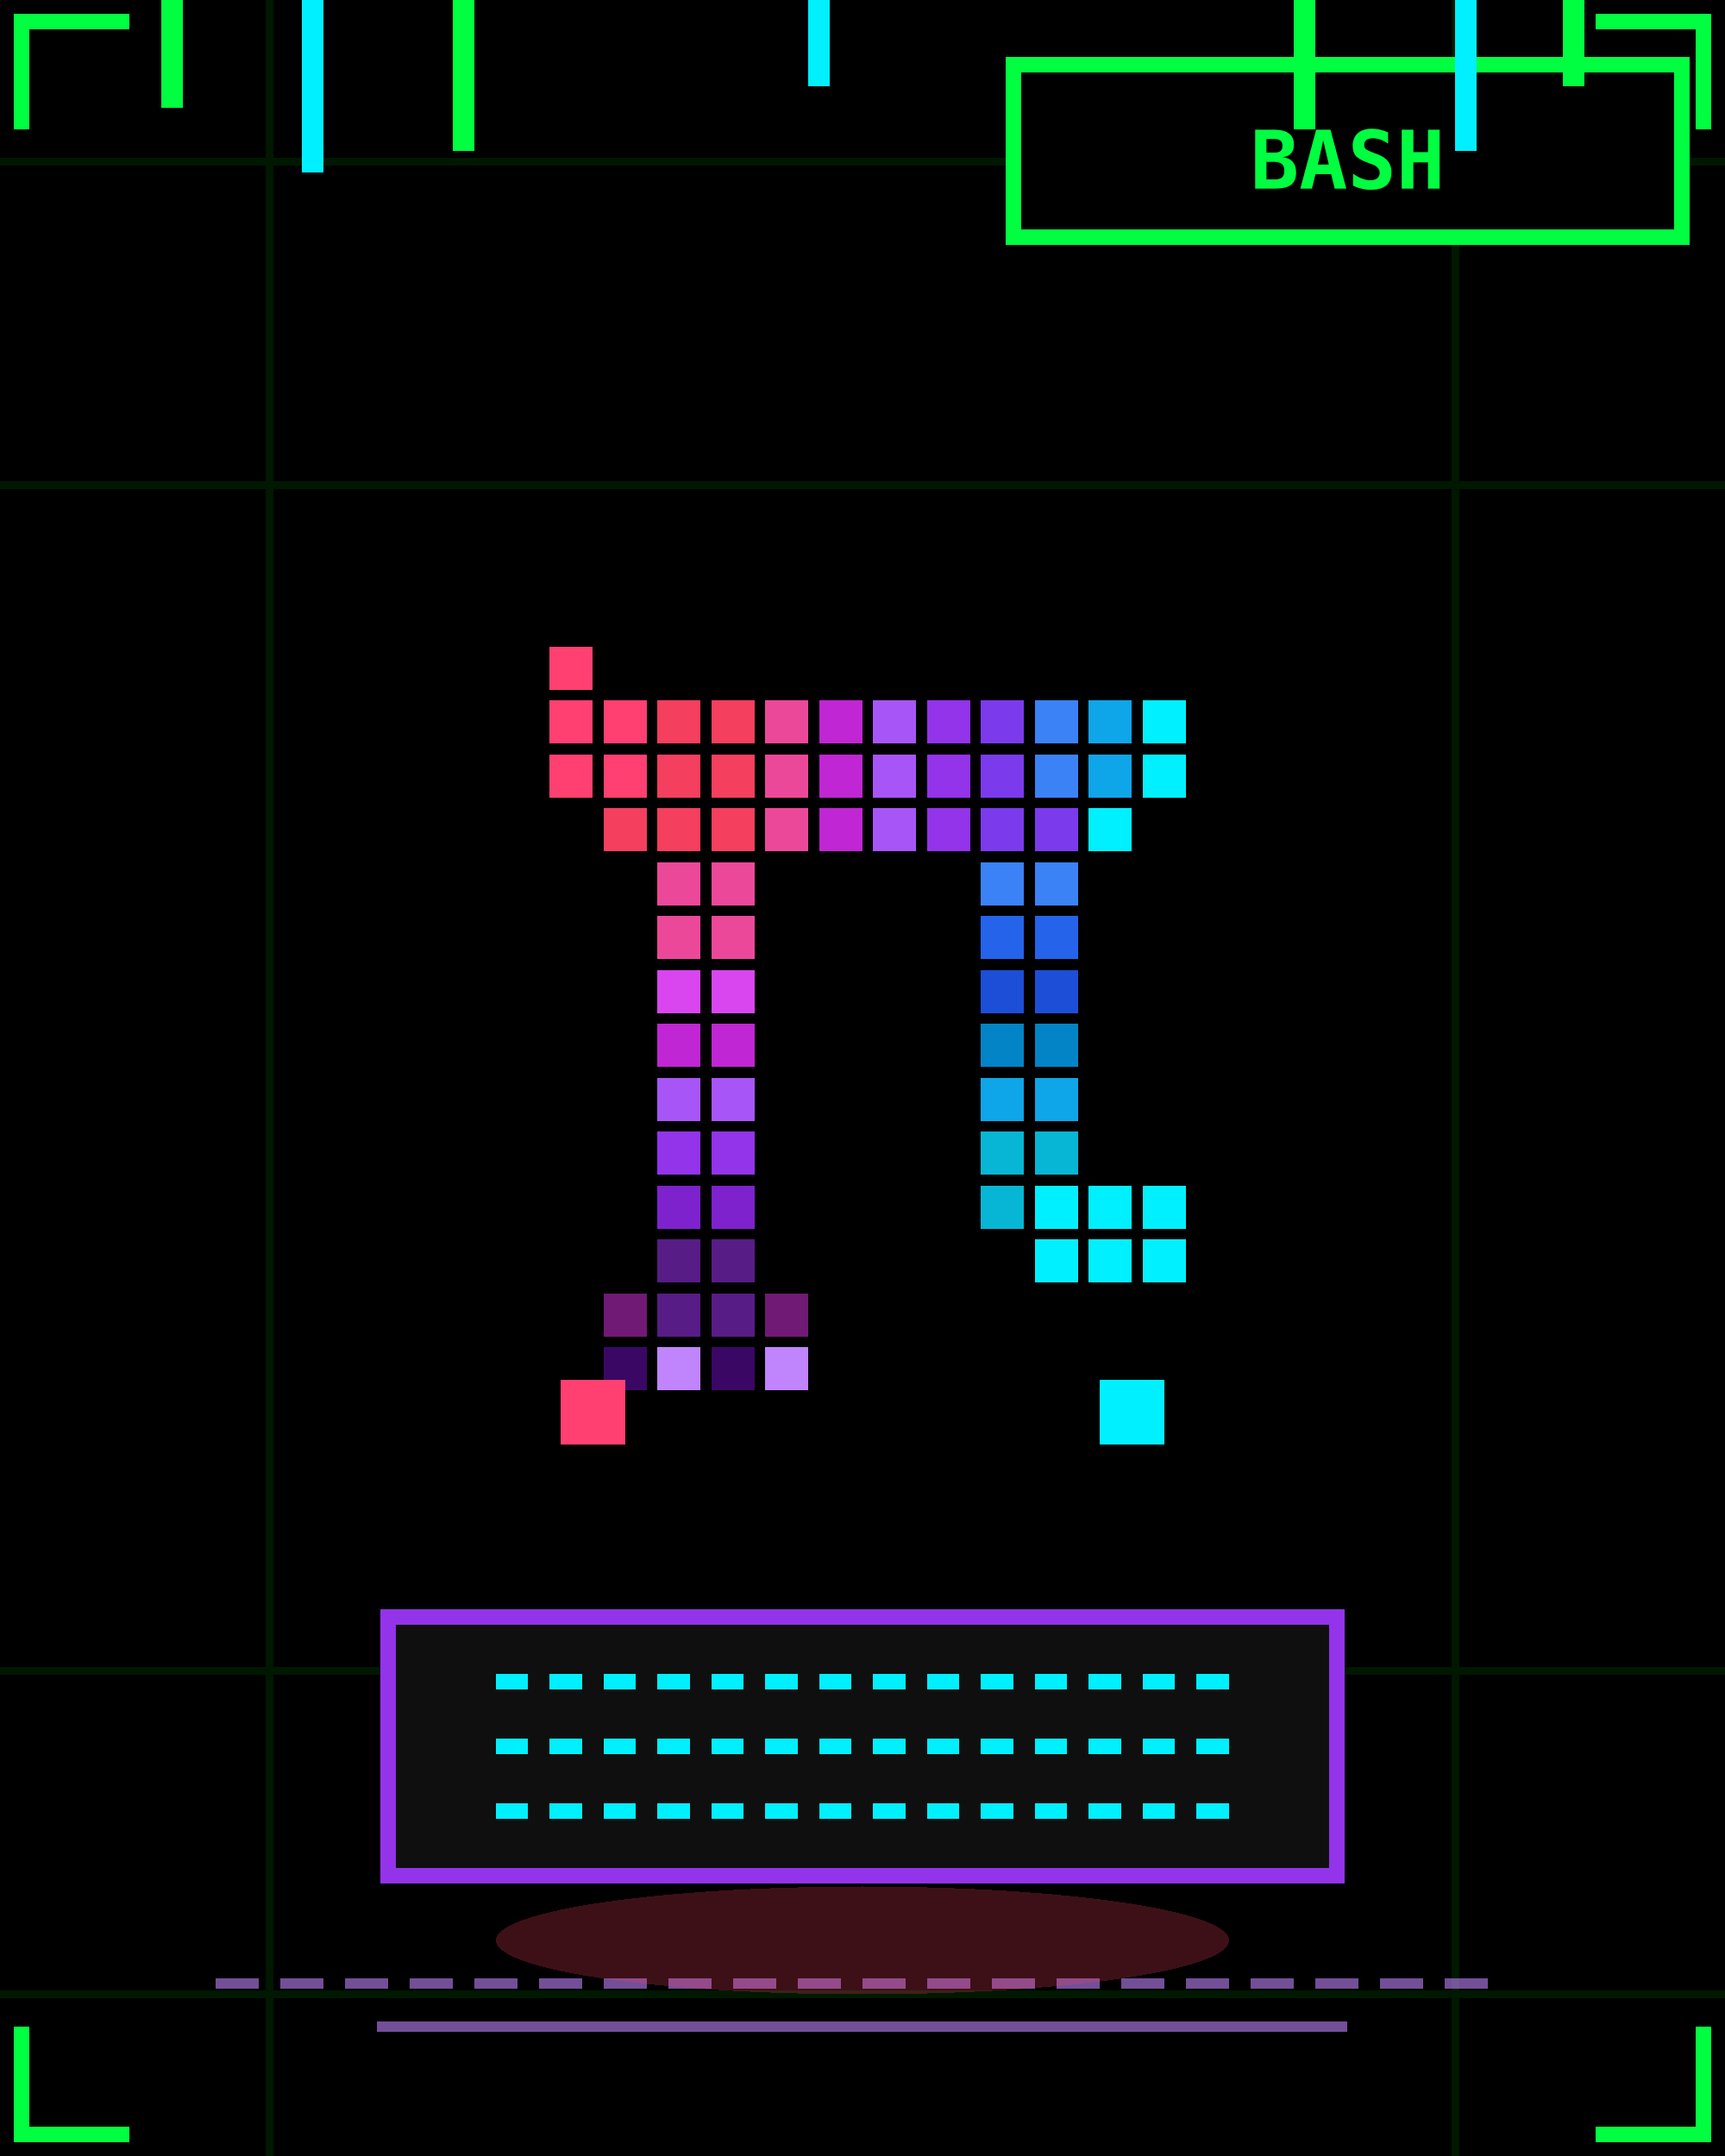
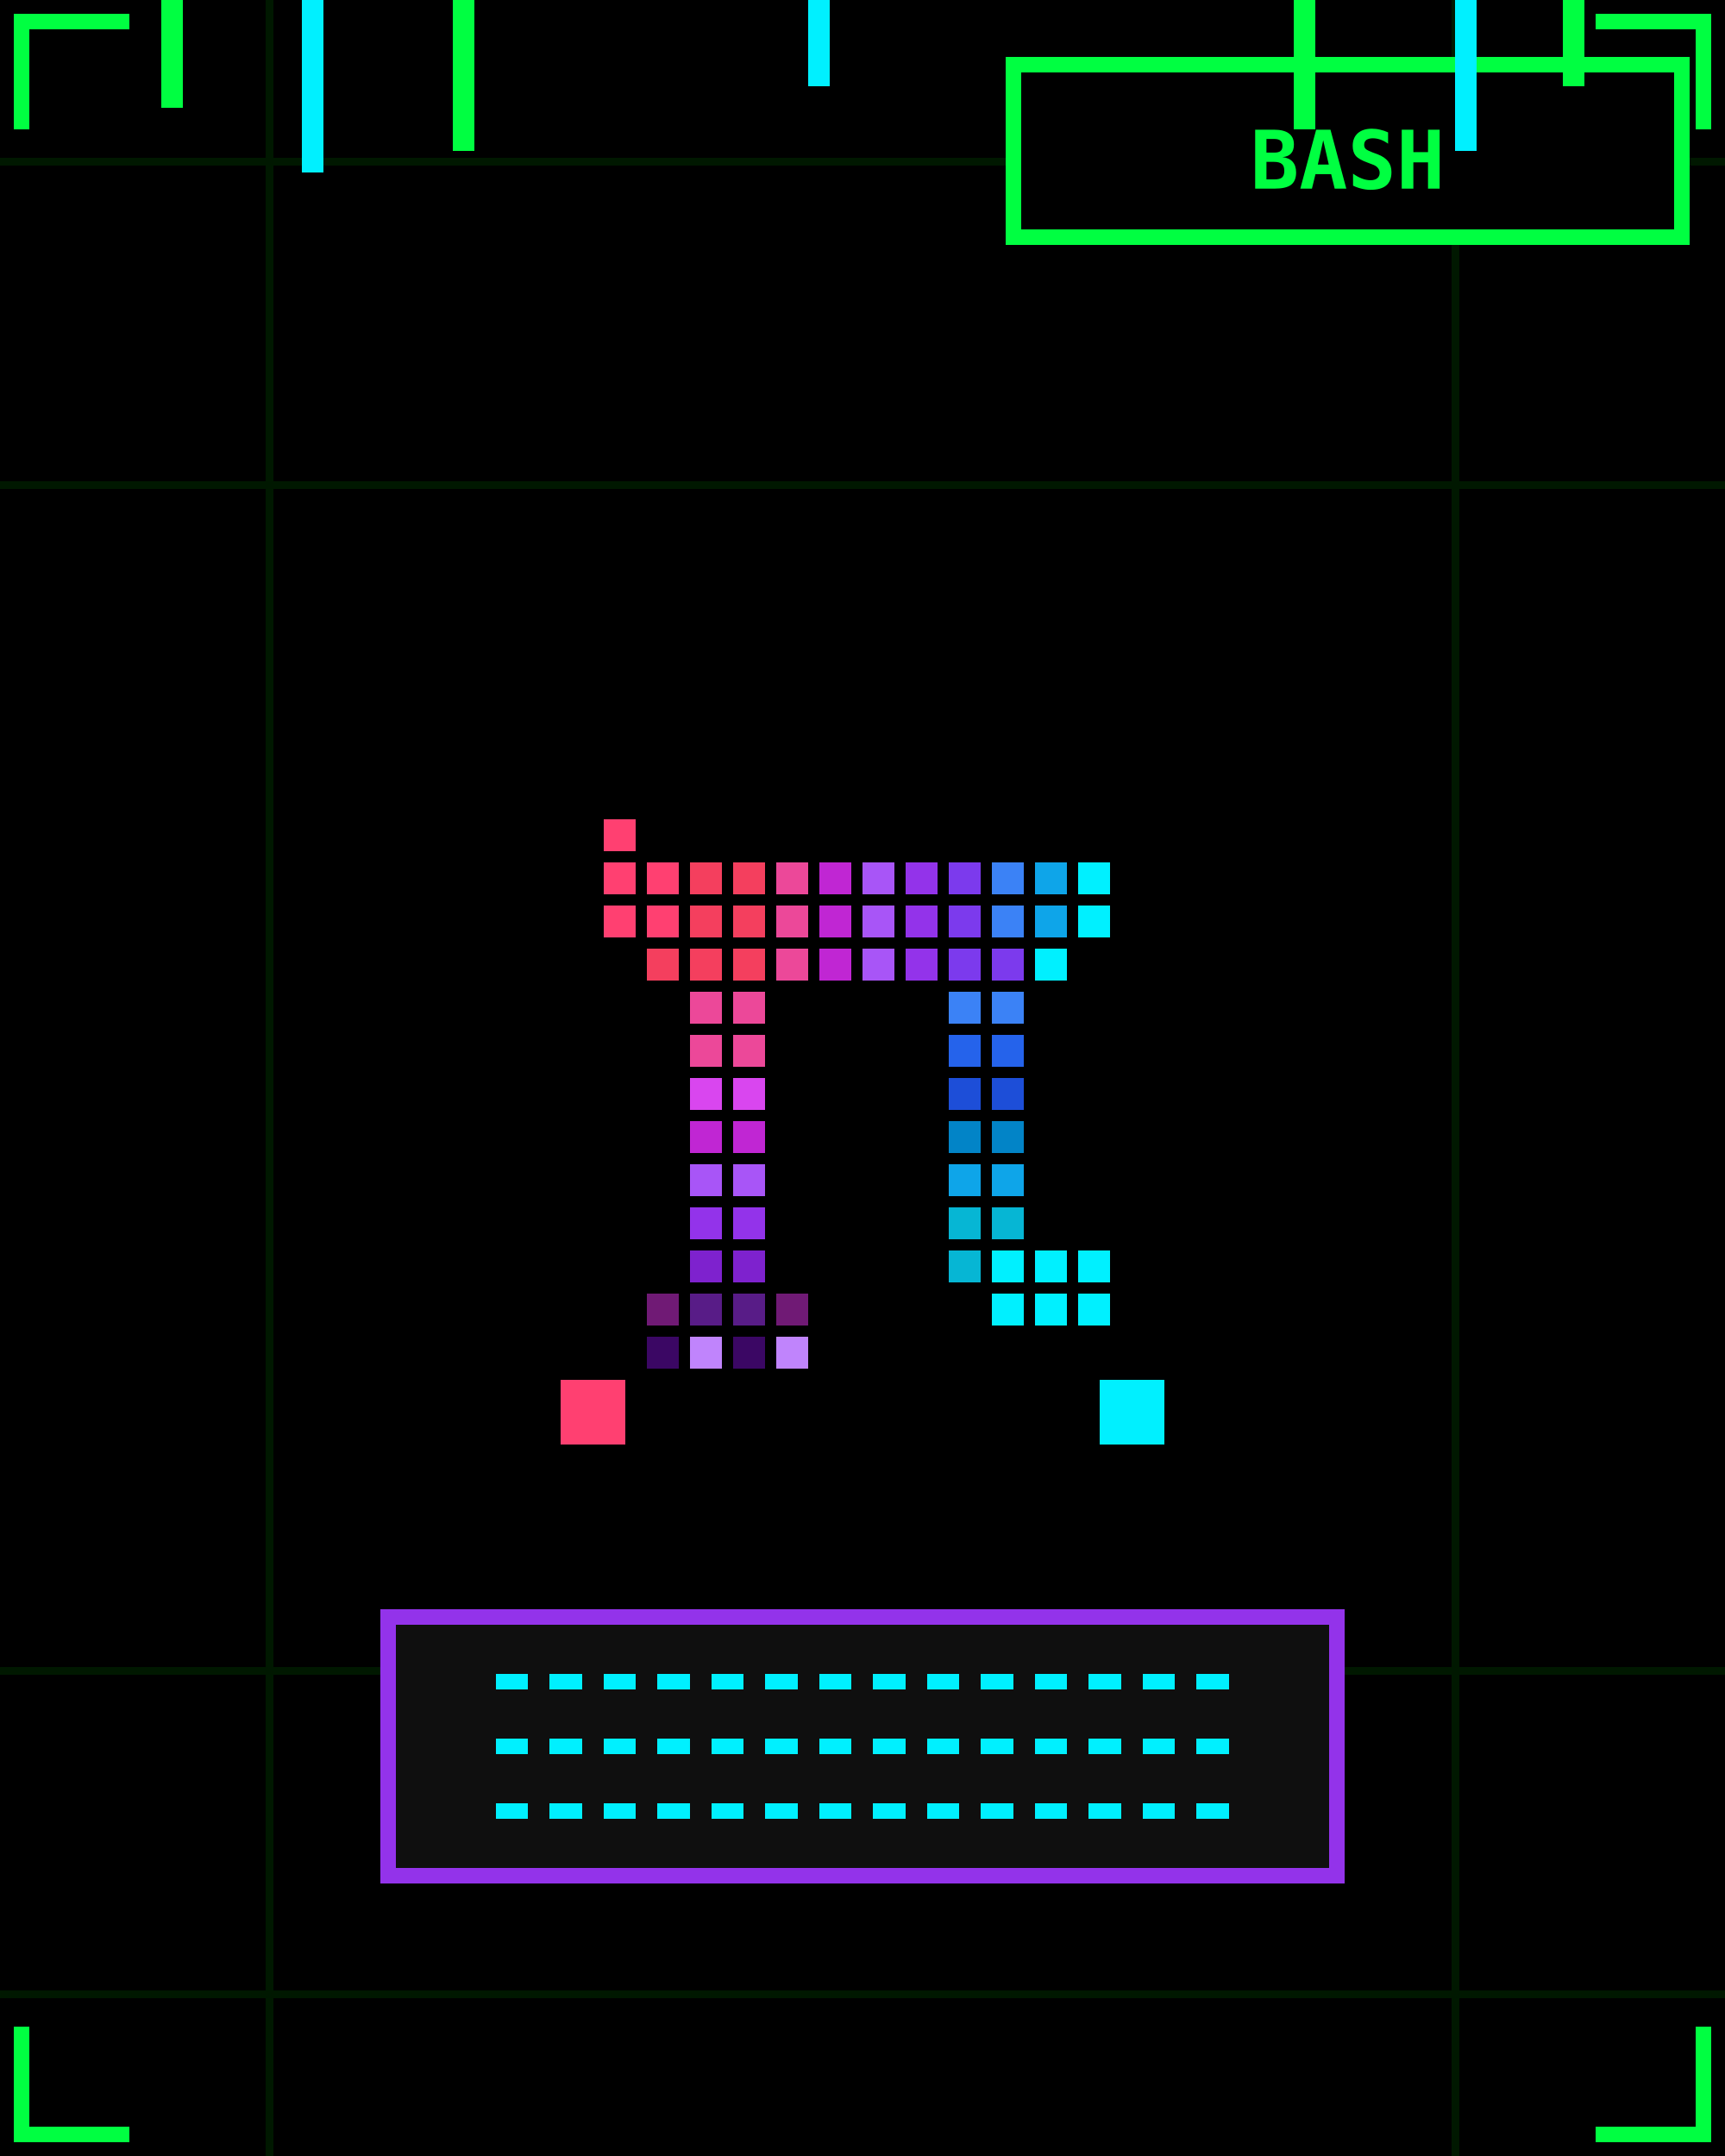
<svg xmlns="http://www.w3.org/2000/svg" viewBox="0 0 160 200" width="100%" height="100%" preserveAspectRatio="none" shape-rendering="crispEdges">
  <defs>
    <pattern id="piHalftone" x="0" y="0" width="4" height="4" patternUnits="userSpaceOnUse">
      <rect width="4" height="4" fill="#180b2c" />
      <rect x="0" y="0" width="2" height="2" fill="#c084fc" />
      <rect x="2" y="2" width="2" height="2" fill="#c084fc" />
    </pattern>
  </defs>
  <style>
    @keyframes matrixStream1 { 0% { transform: translateY(-10px); opacity: 0; } 30% { opacity: 1; } 100% { transform: translateY(205px); opacity: 0; } }
    @keyframes matrixStream2 { 0% { transform: translateY(-10px); opacity: 0; } 30% { opacity: 1; } 100% { transform: translateY(205px); opacity: 0; } }
    @keyframes typingHands { 0%, 100% { transform: translateY(0px); } 50% { transform: translateY(-3px); } }

    .stream-1 { animation: matrixStream1 2s steps(8) infinite; }
    .stream-2 { animation: matrixStream2 2.6s steps(8) infinite 0.8s; }
    .mascot-hacking { animation: typingHands 0.4s steps(2) infinite; transform-origin: 80px 100px; }
  </style>
  <rect width="160" height="200" fill="#000000" />
  <g stroke="#003b00" stroke-width="0.75" opacity="0.4">
    <line x1="0" y1="15" x2="160" y2="15" />
    <line x1="0" y1="45" x2="160" y2="45" />
    <line x1="0" y1="155" x2="160" y2="155" />
    <line x1="0" y1="185" x2="160" y2="185" />
    <line x1="25" y1="0" x2="25" y2="200" />
    <line x1="135" y1="0" x2="135" y2="200" />
  </g>
  <g stroke="#00ff41" stroke-width="1.5" fill="none">
    <path d="M2,12 L2,2 L12,2" />
    <path d="M158,12 L158,2 L148,2" />
    <path d="M2,188 L2,198 L12,198" />
    <path d="M158,188 L158,198 L148,198" />
  </g>
  <g transform="translate(94, 6)">
    <rect width="62" height="16" fill="#000000" stroke="#00ff41" stroke-width="1.5" />
    <text x="31" y="11.5" font-family="'Fira Code', monospace" font-size="7.5" font-weight="900" fill="#00ff41" text-anchor="middle">BASH</text>
  </g>
  <g class="stream-1" fill="#00ff41">
    <rect x="15" y="0" width="2" height="10" />
    <rect x="42" y="0" width="2" height="14" />
    <rect x="120" y="0" width="2" height="12" />
    <rect x="145" y="0" width="2" height="8" />
  </g>
  <g class="stream-2" fill="#00f0ff">
    <rect x="28" y="0" width="2" height="16" />
    <rect x="75" y="0" width="2" height="8" />
    <rect x="135" y="0" width="2" height="14" />
  </g>
  <g transform="translate(36, 150)">
    <rect width="88" height="24" fill="#0f0f0f" stroke="#9333ea" stroke-width="1.5" />
    <line x1="10" y1="6" x2="78" y2="6" stroke="#00f0ff" stroke-width="1.5" stroke-dasharray="3,2" />
    <line x1="10" y1="12" x2="78" y2="12" stroke="#00f0ff" stroke-width="1.5" stroke-dasharray="3,2" />
    <line x1="10" y1="18" x2="78" y2="18" stroke="#00f0ff" stroke-width="1.5" stroke-dasharray="3,2" />
  </g>
-   <g opacity="0.6" stroke="#c084fc" stroke-width="1">
-     <line x1="20" y1="184" x2="140" y2="184" stroke-dasharray="4,2" />
-     <line x1="35" y1="188" x2="125" y2="188" />
-   </g>
-   <ellipse cx="80" cy="180" rx="34" ry="5" fill="#f43f5e" opacity="0.25" />
  <g class="mascot-hacking">
-     <rect x="51" y="60" width="4" height="4" fill="#ff4071" />
-     <rect x="51" y="65" width="4" height="4" fill="#ff4071" />
-     <rect x="51" y="70" width="4" height="4" fill="#ff4071" />
-     <rect x="56" y="65" width="4" height="4" fill="#ff4071" />
-     <rect x="61" y="65" width="4" height="4" fill="#f43f5e" />
-     <rect x="66" y="65" width="4" height="4" fill="#f43f5e" />
-     <rect x="71" y="65" width="4" height="4" fill="#ec4899" />
-     <rect x="76" y="65" width="4" height="4" fill="#c026d3" />
-     <rect x="81" y="65" width="4" height="4" fill="#a855f7" />
-     <rect x="86" y="65" width="4" height="4" fill="#9333ea" />
-     <rect x="91" y="65" width="4" height="4" fill="#7c3aed" />
-     <rect x="96" y="65" width="4" height="4" fill="#3b82f6" />
-     <rect x="101" y="65" width="4" height="4" fill="#0ea5e9" />
-     <rect x="106" y="65" width="4" height="4" fill="#00f0ff" />
-     <rect x="106" y="70" width="4" height="4" fill="#00f0ff" />
-     <rect x="56" y="70" width="4" height="4" fill="#ff4071" />
-     <rect x="61" y="70" width="4" height="4" fill="#f43f5e" />
-     <rect x="66" y="70" width="4" height="4" fill="#f43f5e" />
-     <rect x="71" y="70" width="4" height="4" fill="#ec4899" />
-     <rect x="76" y="70" width="4" height="4" fill="#c026d3" />
-     <rect x="81" y="70" width="4" height="4" fill="#a855f7" />
-     <rect x="86" y="70" width="4" height="4" fill="#9333ea" />
-     <rect x="91" y="70" width="4" height="4" fill="#7c3aed" />
-     <rect x="96" y="70" width="4" height="4" fill="#3b82f6" />
-     <rect x="101" y="70" width="4" height="4" fill="#0ea5e9" />
-     <rect x="56" y="75" width="4" height="4" fill="#f43f5e" />
-     <rect x="71" y="75" width="4" height="4" fill="#ec4899" />
-     <rect x="76" y="75" width="4" height="4" fill="#c026d3" />
-     <rect x="81" y="75" width="4" height="4" fill="#a855f7" />
-     <rect x="86" y="75" width="4" height="4" fill="#9333ea" />
-     <rect x="101" y="75" width="4" height="4" fill="#00f0ff" />
-     <rect x="61" y="75" width="4" height="4" fill="#f43f5e" />
-     <rect x="66" y="75" width="4" height="4" fill="#f43f5e" />
-     <rect x="61" y="80" width="4" height="4" fill="#ec4899" />
-     <rect x="66" y="80" width="4" height="4" fill="#ec4899" />
-     <rect x="61" y="85" width="4" height="4" fill="#ec4899" />
-     <rect x="66" y="85" width="4" height="4" fill="#ec4899" />
-     <rect x="61" y="90" width="4" height="4" fill="#d946ef" />
-     <rect x="66" y="90" width="4" height="4" fill="#d946ef" />
-     <rect x="61" y="95" width="4" height="4" fill="#c026d3" />
-     <rect x="66" y="95" width="4" height="4" fill="#c026d3" />
-     <rect x="61" y="100" width="4" height="4" fill="#a855f7" />
-     <rect x="66" y="100" width="4" height="4" fill="#a855f7" />
-     <rect x="61" y="105" width="4" height="4" fill="#9333ea" />
-     <rect x="66" y="105" width="4" height="4" fill="#9333ea" />
-     <rect x="61" y="110" width="4" height="4" fill="#7e22ce" />
-     <rect x="66" y="110" width="4" height="4" fill="#7e22ce" />
-     <rect x="61" y="115" width="4" height="4" fill="#581c87" />
-     <rect x="66" y="115" width="4" height="4" fill="#581c87" />
-     <rect x="56" y="120" width="4" height="4" fill="#701a75" />
-     <rect x="61" y="120" width="4" height="4" fill="#581c87" />
-     <rect x="66" y="120" width="4" height="4" fill="#581c87" />
-     <rect x="71" y="120" width="4" height="4" fill="#701a75" />
-     <rect x="56" y="125" width="4" height="4" fill="#3b0764" />
-     <rect x="61" y="125" width="4" height="4" fill="#c084fc" />
-     <rect x="66" y="125" width="4" height="4" fill="#3b0764" />
-     <rect x="71" y="125" width="4" height="4" fill="#c084fc" />
-     <rect x="91" y="75" width="4" height="4" fill="#7c3aed" />
-     <rect x="96" y="75" width="4" height="4" fill="#7c3aed" />
-     <rect x="91" y="80" width="4" height="4" fill="#3b82f6" />
-     <rect x="96" y="80" width="4" height="4" fill="#3b82f6" />
-     <rect x="91" y="85" width="4" height="4" fill="#2563eb" />
-     <rect x="96" y="85" width="4" height="4" fill="#2563eb" />
-     <rect x="91" y="90" width="4" height="4" fill="#1d4ed8" />
-     <rect x="96" y="90" width="4" height="4" fill="#1d4ed8" />
-     <rect x="91" y="95" width="4" height="4" fill="#0284c7" />
-     <rect x="96" y="95" width="4" height="4" fill="#0284c7" />
-     <rect x="91" y="100" width="4" height="4" fill="#0ea5e9" />
-     <rect x="96" y="100" width="4" height="4" fill="#0ea5e9" />
-     <rect x="91" y="105" width="4" height="4" fill="#06b6d4" />
-     <rect x="96" y="105" width="4" height="4" fill="#06b6d4" />
-     <rect x="91" y="110" width="4" height="4" fill="#06b6d4" />
-     <rect x="96" y="110" width="4" height="4" fill="#00f0ff" />
-     <rect x="101" y="110" width="4" height="4" fill="#00f0ff" />
-     <rect x="96" y="115" width="4" height="4" fill="#00f0ff" />
-     <rect x="101" y="115" width="4" height="4" fill="#00f0ff" />
-     <rect x="106" y="115" width="4" height="4" fill="#00f0ff" />
-     <rect x="106" y="110" width="4" height="4" fill="#00f0ff" />
+     <rect x="56" y="76" width="3" height="3" fill="#ff4071" />
+     <rect x="56" y="80" width="3" height="3" fill="#ff4071" />
+     <rect x="56" y="84" width="3" height="3" fill="#ff4071" />
+     <rect x="60" y="80" width="3" height="3" fill="#ff4071" />
+     <rect x="64" y="80" width="3" height="3" fill="#f43f5e" />
+     <rect x="68" y="80" width="3" height="3" fill="#f43f5e" />
+     <rect x="72" y="80" width="3" height="3" fill="#ec4899" />
+     <rect x="76" y="80" width="3" height="3" fill="#c026d3" />
+     <rect x="80" y="80" width="3" height="3" fill="#a855f7" />
+     <rect x="84" y="80" width="3" height="3" fill="#9333ea" />
+     <rect x="88" y="80" width="3" height="3" fill="#7c3aed" />
+     <rect x="92" y="80" width="3" height="3" fill="#3b82f6" />
+     <rect x="96" y="80" width="3" height="3" fill="#0ea5e9" />
+     <rect x="100" y="80" width="3" height="3" fill="#00f0ff" />
+     <rect x="100" y="84" width="3" height="3" fill="#00f0ff" />
+     <rect x="60" y="84" width="3" height="3" fill="#ff4071" />
+     <rect x="64" y="84" width="3" height="3" fill="#f43f5e" />
+     <rect x="68" y="84" width="3" height="3" fill="#f43f5e" />
+     <rect x="72" y="84" width="3" height="3" fill="#ec4899" />
+     <rect x="76" y="84" width="3" height="3" fill="#c026d3" />
+     <rect x="80" y="84" width="3" height="3" fill="#a855f7" />
+     <rect x="84" y="84" width="3" height="3" fill="#9333ea" />
+     <rect x="88" y="84" width="3" height="3" fill="#7c3aed" />
+     <rect x="92" y="84" width="3" height="3" fill="#3b82f6" />
+     <rect x="96" y="84" width="3" height="3" fill="#0ea5e9" />
+     <rect x="60" y="88" width="3" height="3" fill="#f43f5e" />
+     <rect x="72" y="88" width="3" height="3" fill="#ec4899" />
+     <rect x="76" y="88" width="3" height="3" fill="#c026d3" />
+     <rect x="80" y="88" width="3" height="3" fill="#a855f7" />
+     <rect x="84" y="88" width="3" height="3" fill="#9333ea" />
+     <rect x="96" y="88" width="3" height="3" fill="#00f0ff" />
+     <rect x="64" y="88" width="3" height="3" fill="#f43f5e" />
+     <rect x="68" y="88" width="3" height="3" fill="#f43f5e" />
+     <rect x="64" y="92" width="3" height="3" fill="#ec4899" />
+     <rect x="68" y="92" width="3" height="3" fill="#ec4899" />
+     <rect x="64" y="96" width="3" height="3" fill="#ec4899" />
+     <rect x="68" y="96" width="3" height="3" fill="#ec4899" />
+     <rect x="64" y="100" width="3" height="3" fill="#d946ef" />
+     <rect x="68" y="100" width="3" height="3" fill="#d946ef" />
+     <rect x="64" y="104" width="3" height="3" fill="#c026d3" />
+     <rect x="68" y="104" width="3" height="3" fill="#c026d3" />
+     <rect x="64" y="108" width="3" height="3" fill="#a855f7" />
+     <rect x="68" y="108" width="3" height="3" fill="#a855f7" />
+     <rect x="64" y="112" width="3" height="3" fill="#9333ea" />
+     <rect x="68" y="112" width="3" height="3" fill="#9333ea" />
+     <rect x="64" y="116" width="3" height="3" fill="#7e22ce" />
+     <rect x="68" y="116" width="3" height="3" fill="#7e22ce" />
+     <rect x="60" y="120" width="3" height="3" fill="#701a75" />
+     <rect x="64" y="120" width="3" height="3" fill="#581c87" />
+     <rect x="68" y="120" width="3" height="3" fill="#581c87" />
+     <rect x="72" y="120" width="3" height="3" fill="#701a75" />
+     <rect x="60" y="124" width="3" height="3" fill="#3b0764" />
+     <rect x="64" y="124" width="3" height="3" fill="#c084fc" />
+     <rect x="68" y="124" width="3" height="3" fill="#3b0764" />
+     <rect x="72" y="124" width="3" height="3" fill="#c084fc" />
+     <rect x="88" y="88" width="3" height="3" fill="#7c3aed" />
+     <rect x="92" y="88" width="3" height="3" fill="#7c3aed" />
+     <rect x="88" y="92" width="3" height="3" fill="#3b82f6" />
+     <rect x="92" y="92" width="3" height="3" fill="#3b82f6" />
+     <rect x="88" y="96" width="3" height="3" fill="#2563eb" />
+     <rect x="92" y="96" width="3" height="3" fill="#2563eb" />
+     <rect x="88" y="100" width="3" height="3" fill="#1d4ed8" />
+     <rect x="92" y="100" width="3" height="3" fill="#1d4ed8" />
+     <rect x="88" y="104" width="3" height="3" fill="#0284c7" />
+     <rect x="92" y="104" width="3" height="3" fill="#0284c7" />
+     <rect x="88" y="108" width="3" height="3" fill="#0ea5e9" />
+     <rect x="92" y="108" width="3" height="3" fill="#0ea5e9" />
+     <rect x="88" y="112" width="3" height="3" fill="#06b6d4" />
+     <rect x="92" y="112" width="3" height="3" fill="#06b6d4" />
+     <rect x="88" y="116" width="3" height="3" fill="#06b6d4" />
+     <rect x="92" y="116" width="3" height="3" fill="#00f0ff" />
+     <rect x="96" y="116" width="3" height="3" fill="#00f0ff" />
+     <rect x="92" y="120" width="3" height="3" fill="#00f0ff" />
+     <rect x="96" y="120" width="3" height="3" fill="#00f0ff" />
+     <rect x="100" y="120" width="3" height="3" fill="#00f0ff" />
+     <rect x="100" y="116" width="3" height="3" fill="#00f0ff" />
    <rect x="52" y="128" width="6" height="6" fill="#ff4071" />
    <rect x="102" y="128" width="6" height="6" fill="#00f0ff" />
  </g>
</svg>
